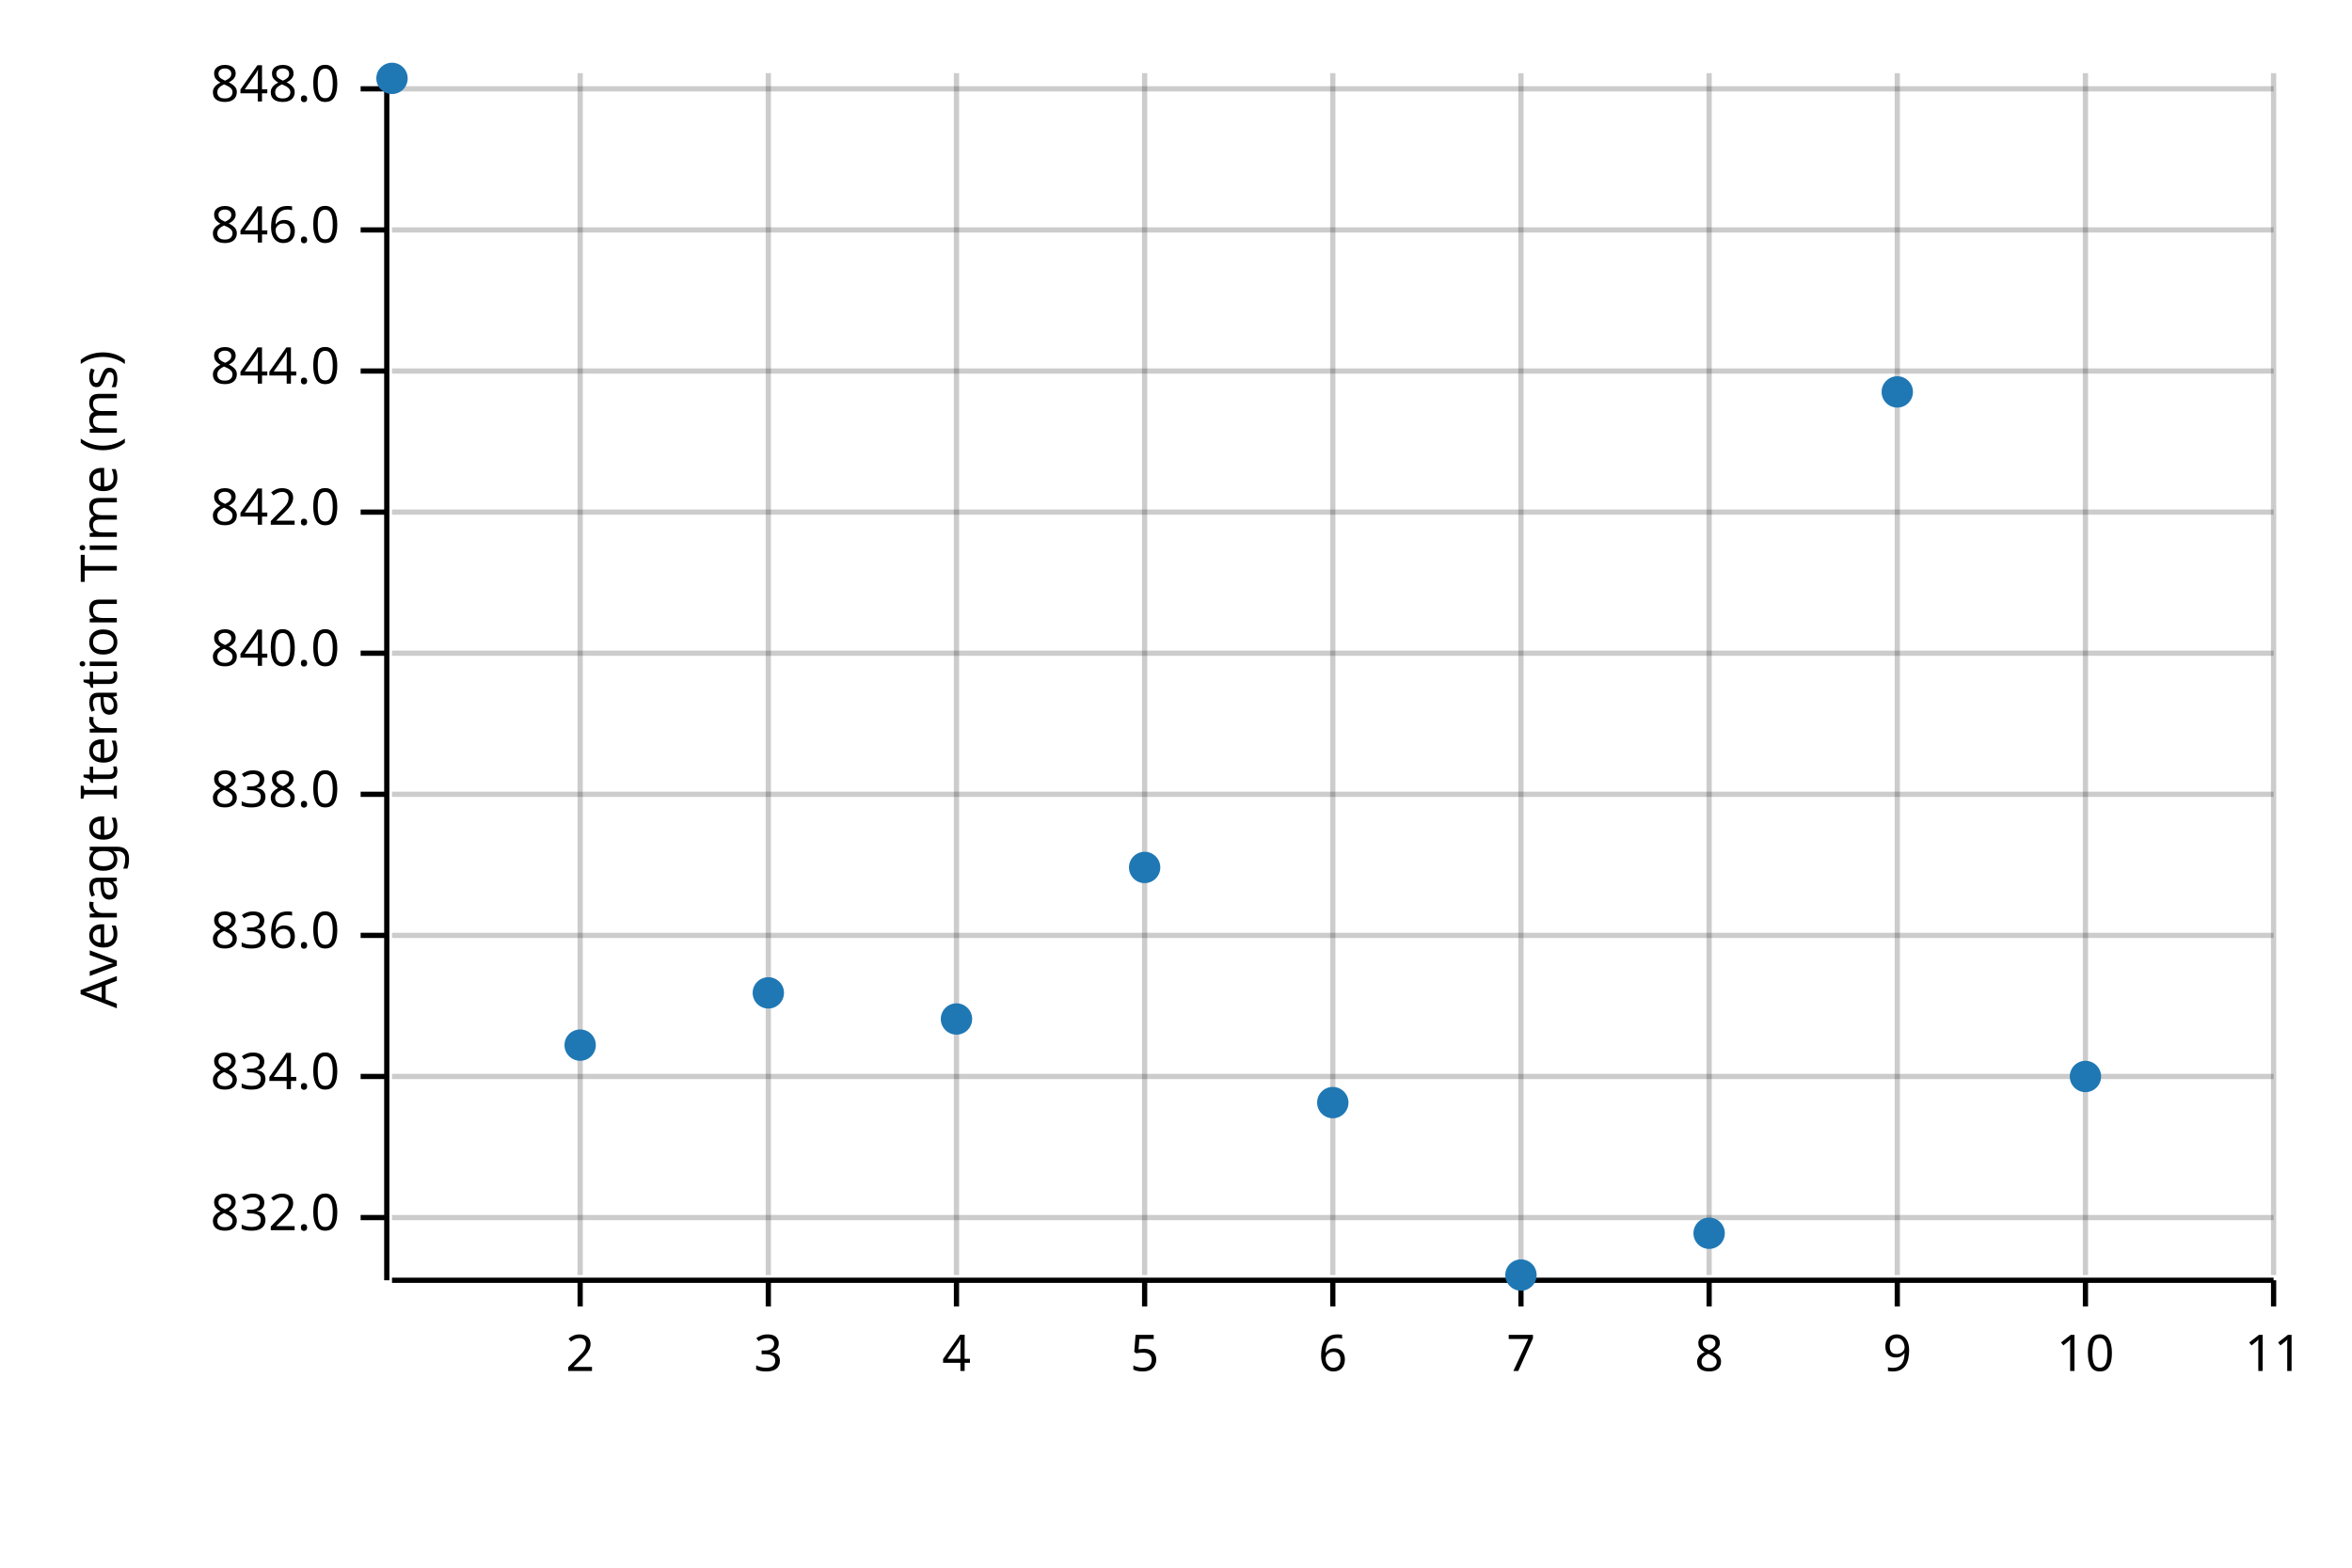
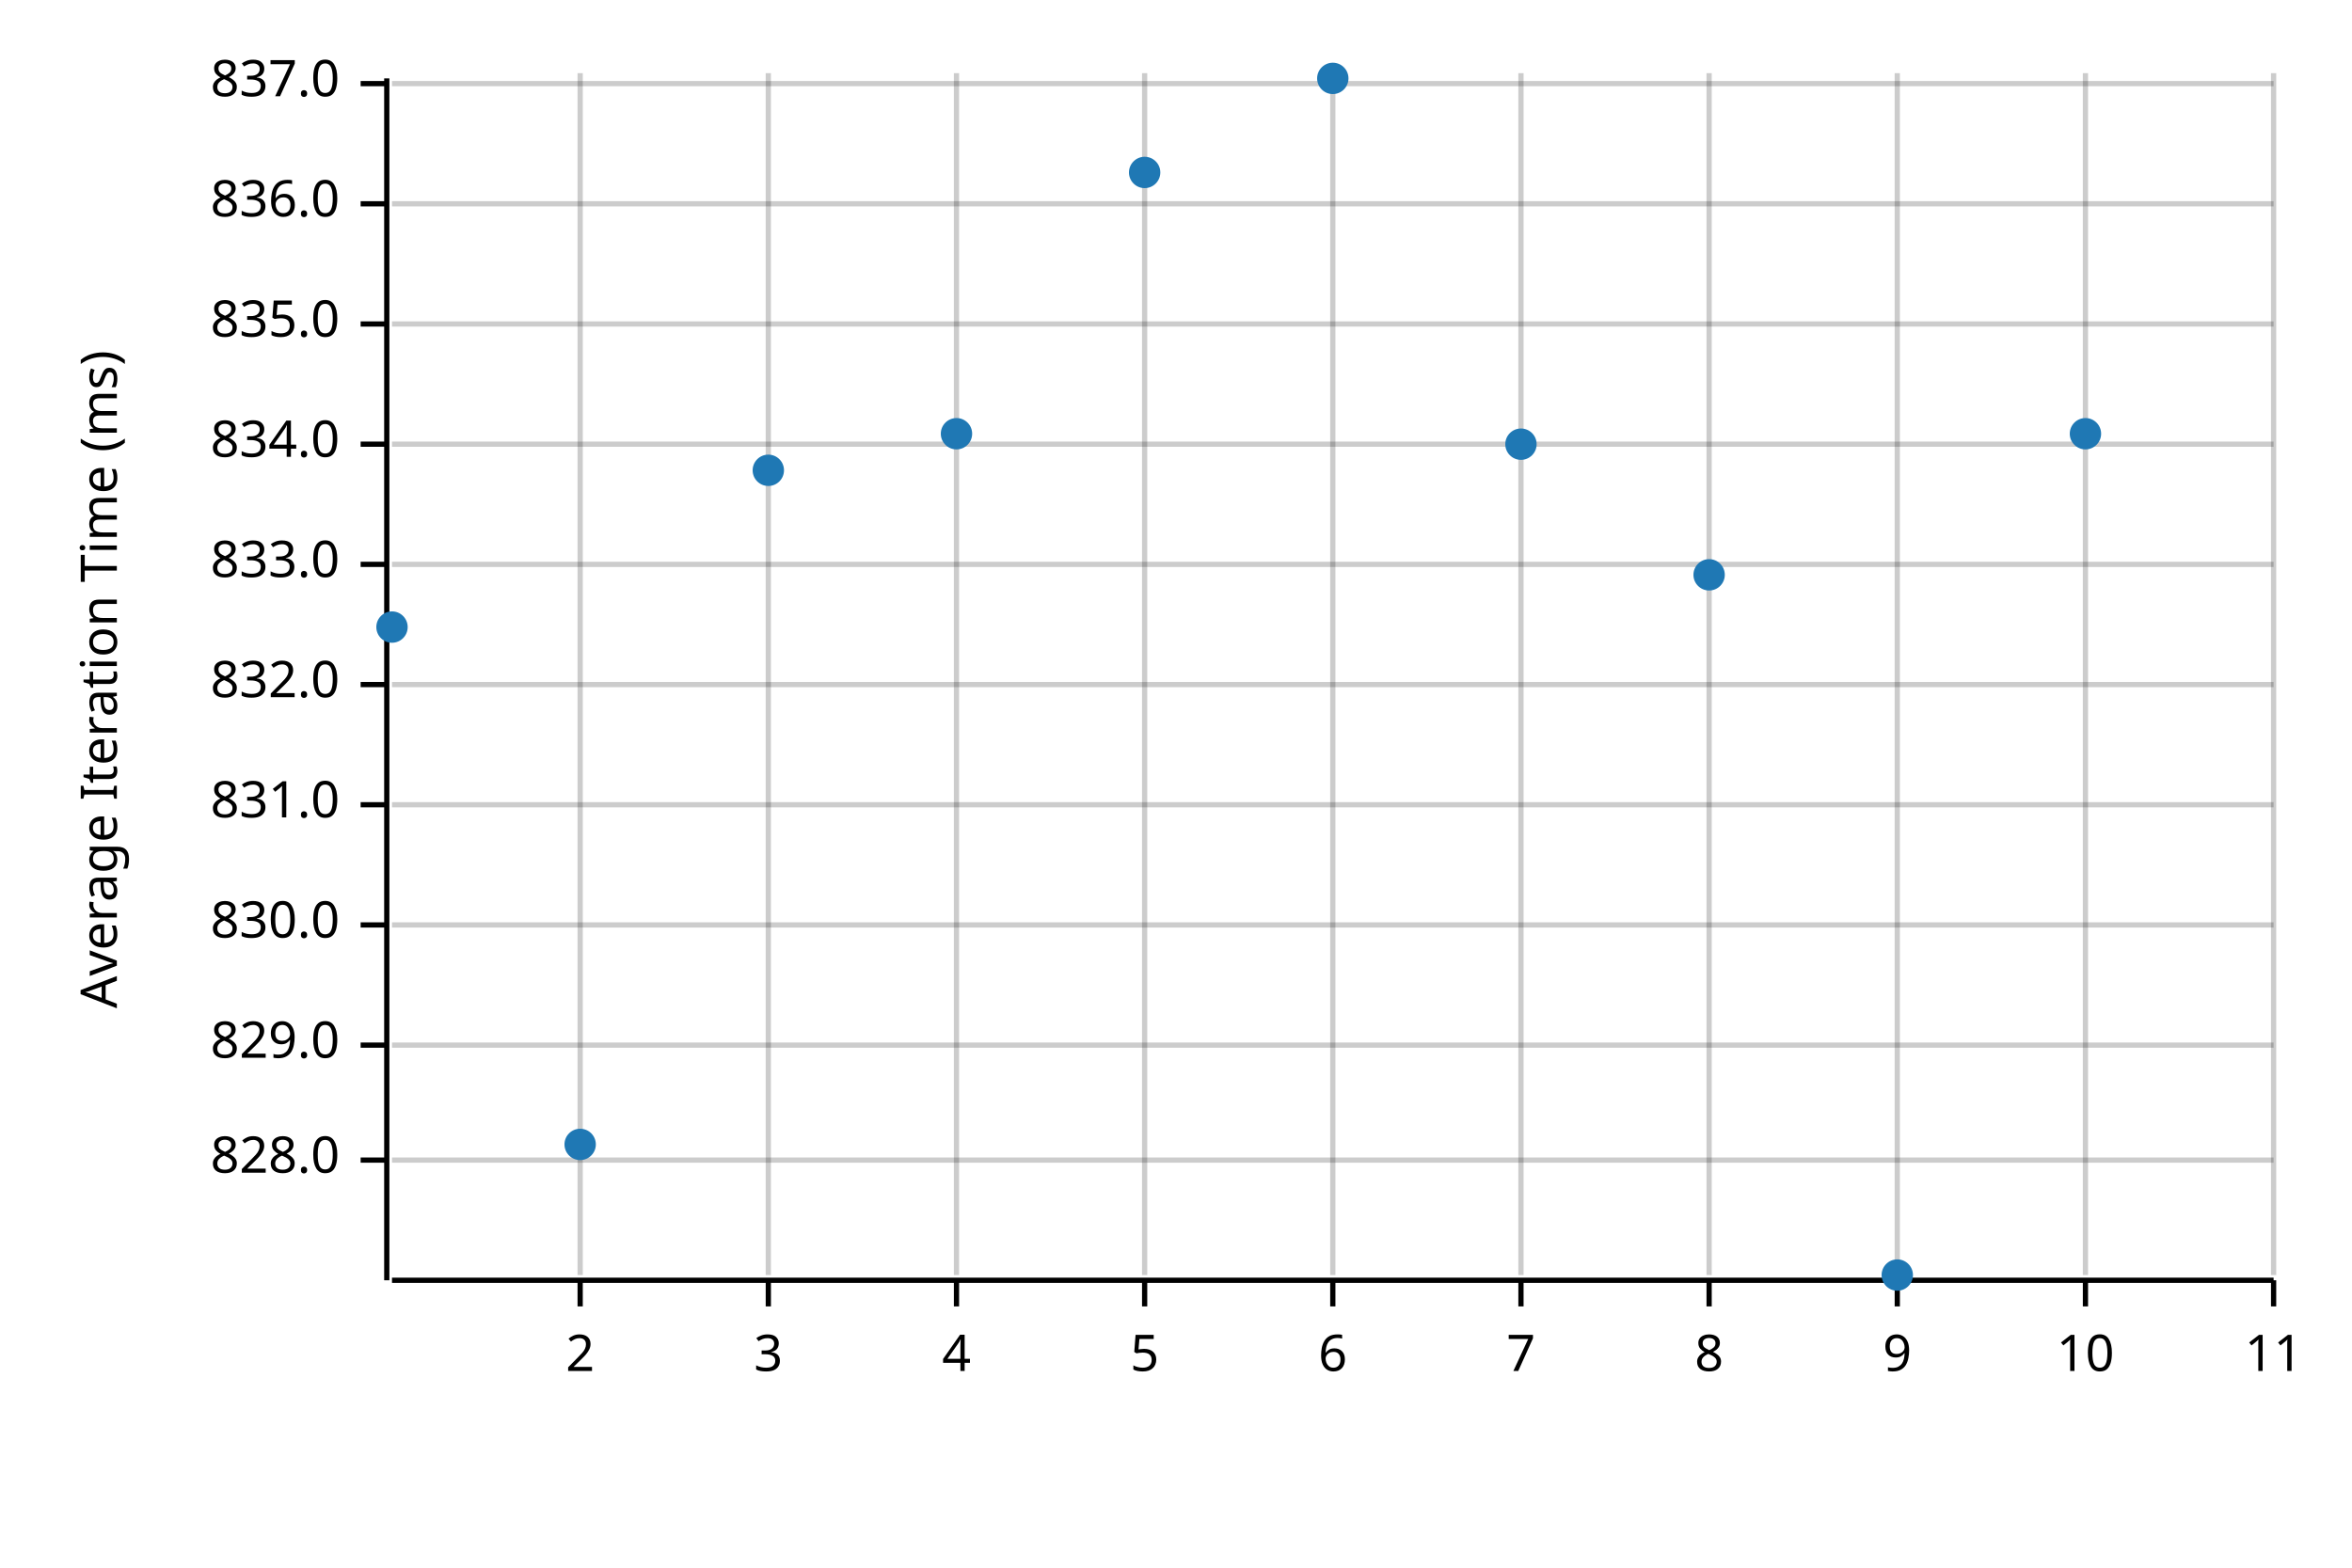
<svg xmlns="http://www.w3.org/2000/svg" width="450" height="300" viewBox="0 0 450 300">
  <text x="15" y="130" dy="0.76em" text-anchor="middle" font-family="sans-serif" font-size="9.677" opacity="1" fill="#000000" transform="rotate(270, 15, 130)">
Average Iteration Time (ms)
</text>
  <line opacity="0.2" stroke="#000000" stroke-width="1" x1="111" y1="244" x2="111" y2="14" />
  <line opacity="0.2" stroke="#000000" stroke-width="1" x1="147" y1="244" x2="147" y2="14" />
  <line opacity="0.2" stroke="#000000" stroke-width="1" x1="183" y1="244" x2="183" y2="14" />
  <line opacity="0.2" stroke="#000000" stroke-width="1" x1="219" y1="244" x2="219" y2="14" />
  <line opacity="0.2" stroke="#000000" stroke-width="1" x1="255" y1="244" x2="255" y2="14" />
  <line opacity="0.2" stroke="#000000" stroke-width="1" x1="291" y1="244" x2="291" y2="14" />
  <line opacity="0.2" stroke="#000000" stroke-width="1" x1="327" y1="244" x2="327" y2="14" />
  <line opacity="0.2" stroke="#000000" stroke-width="1" x1="363" y1="244" x2="363" y2="14" />
  <line opacity="0.2" stroke="#000000" stroke-width="1" x1="399" y1="244" x2="399" y2="14" />
  <line opacity="0.2" stroke="#000000" stroke-width="1" x1="435" y1="244" x2="435" y2="14" />
-   <line opacity="0.2" stroke="#000000" stroke-width="1" x1="75" y1="233" x2="435" y2="233" />
-   <line opacity="0.2" stroke="#000000" stroke-width="1" x1="75" y1="206" x2="435" y2="206" />
-   <line opacity="0.2" stroke="#000000" stroke-width="1" x1="75" y1="179" x2="435" y2="179" />
-   <line opacity="0.2" stroke="#000000" stroke-width="1" x1="75" y1="152" x2="435" y2="152" />
-   <line opacity="0.2" stroke="#000000" stroke-width="1" x1="75" y1="125" x2="435" y2="125" />
-   <line opacity="0.2" stroke="#000000" stroke-width="1" x1="75" y1="98" x2="435" y2="98" />
-   <line opacity="0.2" stroke="#000000" stroke-width="1" x1="75" y1="71" x2="435" y2="71" />
-   <line opacity="0.2" stroke="#000000" stroke-width="1" x1="75" y1="44" x2="435" y2="44" />
-   <line opacity="0.2" stroke="#000000" stroke-width="1" x1="75" y1="17" x2="435" y2="17" />
+   <line opacity="0.2" stroke="#000000" stroke-width="1" x1="75" y1="222" x2="435" y2="222" />
+   <line opacity="0.2" stroke="#000000" stroke-width="1" x1="75" y1="200" x2="435" y2="200" />
+   <line opacity="0.2" stroke="#000000" stroke-width="1" x1="75" y1="177" x2="435" y2="177" />
+   <line opacity="0.2" stroke="#000000" stroke-width="1" x1="75" y1="154" x2="435" y2="154" />
+   <line opacity="0.2" stroke="#000000" stroke-width="1" x1="75" y1="131" x2="435" y2="131" />
+   <line opacity="0.2" stroke="#000000" stroke-width="1" x1="75" y1="108" x2="435" y2="108" />
+   <line opacity="0.2" stroke="#000000" stroke-width="1" x1="75" y1="85" x2="435" y2="85" />
+   <line opacity="0.2" stroke="#000000" stroke-width="1" x1="75" y1="62" x2="435" y2="62" />
+   <line opacity="0.2" stroke="#000000" stroke-width="1" x1="75" y1="39" x2="435" y2="39" />
+   <line opacity="0.2" stroke="#000000" stroke-width="1" x1="75" y1="16" x2="435" y2="16" />
  <polyline fill="none" opacity="1" stroke="#000000" stroke-width="1" points="74,15 74,245 " />
-   <text x="65" y="233" dy="0.5ex" text-anchor="end" font-family="sans-serif" font-size="9.677" opacity="1" fill="#000000">
+   <text x="65" y="222" dy="0.5ex" text-anchor="end" font-family="sans-serif" font-size="9.677" opacity="1" fill="#000000">
+ 828.0
+ </text>
+   <polyline fill="none" opacity="1" stroke="#000000" stroke-width="1" points="69,222 74,222 " />
+   <text x="65" y="200" dy="0.5ex" text-anchor="end" font-family="sans-serif" font-size="9.677" opacity="1" fill="#000000">
+ 829.0
+ </text>
+   <polyline fill="none" opacity="1" stroke="#000000" stroke-width="1" points="69,200 74,200 " />
+   <text x="65" y="177" dy="0.5ex" text-anchor="end" font-family="sans-serif" font-size="9.677" opacity="1" fill="#000000">
+ 830.0
+ </text>
+   <polyline fill="none" opacity="1" stroke="#000000" stroke-width="1" points="69,177 74,177 " />
+   <text x="65" y="154" dy="0.5ex" text-anchor="end" font-family="sans-serif" font-size="9.677" opacity="1" fill="#000000">
+ 831.0
+ </text>
+   <polyline fill="none" opacity="1" stroke="#000000" stroke-width="1" points="69,154 74,154 " />
+   <text x="65" y="131" dy="0.5ex" text-anchor="end" font-family="sans-serif" font-size="9.677" opacity="1" fill="#000000">
832.0
</text>
-   <polyline fill="none" opacity="1" stroke="#000000" stroke-width="1" points="69,233 74,233 " />
-   <text x="65" y="206" dy="0.5ex" text-anchor="end" font-family="sans-serif" font-size="9.677" opacity="1" fill="#000000">
+   <polyline fill="none" opacity="1" stroke="#000000" stroke-width="1" points="69,131 74,131 " />
+   <text x="65" y="108" dy="0.5ex" text-anchor="end" font-family="sans-serif" font-size="9.677" opacity="1" fill="#000000">
+ 833.0
+ </text>
+   <polyline fill="none" opacity="1" stroke="#000000" stroke-width="1" points="69,108 74,108 " />
+   <text x="65" y="85" dy="0.5ex" text-anchor="end" font-family="sans-serif" font-size="9.677" opacity="1" fill="#000000">
834.0
</text>
-   <polyline fill="none" opacity="1" stroke="#000000" stroke-width="1" points="69,206 74,206 " />
-   <text x="65" y="179" dy="0.5ex" text-anchor="end" font-family="sans-serif" font-size="9.677" opacity="1" fill="#000000">
+   <polyline fill="none" opacity="1" stroke="#000000" stroke-width="1" points="69,85 74,85 " />
+   <text x="65" y="62" dy="0.5ex" text-anchor="end" font-family="sans-serif" font-size="9.677" opacity="1" fill="#000000">
+ 835.0
+ </text>
+   <polyline fill="none" opacity="1" stroke="#000000" stroke-width="1" points="69,62 74,62 " />
+   <text x="65" y="39" dy="0.5ex" text-anchor="end" font-family="sans-serif" font-size="9.677" opacity="1" fill="#000000">
836.0
</text>
-   <polyline fill="none" opacity="1" stroke="#000000" stroke-width="1" points="69,179 74,179 " />
-   <text x="65" y="152" dy="0.5ex" text-anchor="end" font-family="sans-serif" font-size="9.677" opacity="1" fill="#000000">
- 838.0
+   <polyline fill="none" opacity="1" stroke="#000000" stroke-width="1" points="69,39 74,39 " />
+   <text x="65" y="16" dy="0.5ex" text-anchor="end" font-family="sans-serif" font-size="9.677" opacity="1" fill="#000000">
+ 837.0
</text>
-   <polyline fill="none" opacity="1" stroke="#000000" stroke-width="1" points="69,152 74,152 " />
-   <text x="65" y="125" dy="0.5ex" text-anchor="end" font-family="sans-serif" font-size="9.677" opacity="1" fill="#000000">
- 840.0
- </text>
-   <polyline fill="none" opacity="1" stroke="#000000" stroke-width="1" points="69,125 74,125 " />
-   <text x="65" y="98" dy="0.5ex" text-anchor="end" font-family="sans-serif" font-size="9.677" opacity="1" fill="#000000">
- 842.0
- </text>
-   <polyline fill="none" opacity="1" stroke="#000000" stroke-width="1" points="69,98 74,98 " />
-   <text x="65" y="71" dy="0.5ex" text-anchor="end" font-family="sans-serif" font-size="9.677" opacity="1" fill="#000000">
- 844.0
- </text>
-   <polyline fill="none" opacity="1" stroke="#000000" stroke-width="1" points="69,71 74,71 " />
-   <text x="65" y="44" dy="0.5ex" text-anchor="end" font-family="sans-serif" font-size="9.677" opacity="1" fill="#000000">
- 846.0
- </text>
-   <polyline fill="none" opacity="1" stroke="#000000" stroke-width="1" points="69,44 74,44 " />
-   <text x="65" y="17" dy="0.5ex" text-anchor="end" font-family="sans-serif" font-size="9.677" opacity="1" fill="#000000">
- 848.0
- </text>
-   <polyline fill="none" opacity="1" stroke="#000000" stroke-width="1" points="69,17 74,17 " />
+   <polyline fill="none" opacity="1" stroke="#000000" stroke-width="1" points="69,16 74,16 " />
  <polyline fill="none" opacity="1" stroke="#000000" stroke-width="1" points="75,245 435,245 " />
  <text x="111" y="255" dy="0.76em" text-anchor="middle" font-family="sans-serif" font-size="9.677" opacity="1" fill="#000000">
2
</text>
  <polyline fill="none" opacity="1" stroke="#000000" stroke-width="1" points="111,245 111,250 " />
  <text x="147" y="255" dy="0.76em" text-anchor="middle" font-family="sans-serif" font-size="9.677" opacity="1" fill="#000000">
3
</text>
  <polyline fill="none" opacity="1" stroke="#000000" stroke-width="1" points="147,245 147,250 " />
  <text x="183" y="255" dy="0.76em" text-anchor="middle" font-family="sans-serif" font-size="9.677" opacity="1" fill="#000000">
4
</text>
  <polyline fill="none" opacity="1" stroke="#000000" stroke-width="1" points="183,245 183,250 " />
  <text x="219" y="255" dy="0.76em" text-anchor="middle" font-family="sans-serif" font-size="9.677" opacity="1" fill="#000000">
5
</text>
  <polyline fill="none" opacity="1" stroke="#000000" stroke-width="1" points="219,245 219,250 " />
  <text x="255" y="255" dy="0.76em" text-anchor="middle" font-family="sans-serif" font-size="9.677" opacity="1" fill="#000000">
6
</text>
  <polyline fill="none" opacity="1" stroke="#000000" stroke-width="1" points="255,245 255,250 " />
  <text x="291" y="255" dy="0.76em" text-anchor="middle" font-family="sans-serif" font-size="9.677" opacity="1" fill="#000000">
7
</text>
  <polyline fill="none" opacity="1" stroke="#000000" stroke-width="1" points="291,245 291,250 " />
  <text x="327" y="255" dy="0.76em" text-anchor="middle" font-family="sans-serif" font-size="9.677" opacity="1" fill="#000000">
8
</text>
  <polyline fill="none" opacity="1" stroke="#000000" stroke-width="1" points="327,245 327,250 " />
  <text x="363" y="255" dy="0.76em" text-anchor="middle" font-family="sans-serif" font-size="9.677" opacity="1" fill="#000000">
9
</text>
  <polyline fill="none" opacity="1" stroke="#000000" stroke-width="1" points="363,245 363,250 " />
  <text x="399" y="255" dy="0.76em" text-anchor="middle" font-family="sans-serif" font-size="9.677" opacity="1" fill="#000000">
10
</text>
  <polyline fill="none" opacity="1" stroke="#000000" stroke-width="1" points="399,245 399,250 " />
  <text x="435" y="255" dy="0.76em" text-anchor="middle" font-family="sans-serif" font-size="9.677" opacity="1" fill="#000000">
11
</text>
  <polyline fill="none" opacity="1" stroke="#000000" stroke-width="1" points="435,245 435,250 " />
-   <circle cx="75" cy="15" r="3" opacity="1" fill="#1F78B4" stroke="none" stroke-width="1" />
-   <circle cx="111" cy="200" r="3" opacity="1" fill="#1F78B4" stroke="none" stroke-width="1" />
-   <circle cx="147" cy="190" r="3" opacity="1" fill="#1F78B4" stroke="none" stroke-width="1" />
-   <circle cx="183" cy="195" r="3" opacity="1" fill="#1F78B4" stroke="none" stroke-width="1" />
-   <circle cx="219" cy="166" r="3" opacity="1" fill="#1F78B4" stroke="none" stroke-width="1" />
-   <circle cx="255" cy="211" r="3" opacity="1" fill="#1F78B4" stroke="none" stroke-width="1" />
-   <circle cx="291" cy="244" r="3" opacity="1" fill="#1F78B4" stroke="none" stroke-width="1" />
-   <circle cx="327" cy="236" r="3" opacity="1" fill="#1F78B4" stroke="none" stroke-width="1" />
-   <circle cx="363" cy="75" r="3" opacity="1" fill="#1F78B4" stroke="none" stroke-width="1" />
-   <circle cx="399" cy="206" r="3" opacity="1" fill="#1F78B4" stroke="none" stroke-width="1" />
+   <circle cx="75" cy="120" r="3" opacity="1" fill="#1F78B4" stroke="none" stroke-width="1" />
+   <circle cx="111" cy="219" r="3" opacity="1" fill="#1F78B4" stroke="none" stroke-width="1" />
+   <circle cx="147" cy="90" r="3" opacity="1" fill="#1F78B4" stroke="none" stroke-width="1" />
+   <circle cx="183" cy="83" r="3" opacity="1" fill="#1F78B4" stroke="none" stroke-width="1" />
+   <circle cx="219" cy="33" r="3" opacity="1" fill="#1F78B4" stroke="none" stroke-width="1" />
+   <circle cx="255" cy="15" r="3" opacity="1" fill="#1F78B4" stroke="none" stroke-width="1" />
+   <circle cx="291" cy="85" r="3" opacity="1" fill="#1F78B4" stroke="none" stroke-width="1" />
+   <circle cx="327" cy="110" r="3" opacity="1" fill="#1F78B4" stroke="none" stroke-width="1" />
+   <circle cx="363" cy="244" r="3" opacity="1" fill="#1F78B4" stroke="none" stroke-width="1" />
+   <circle cx="399" cy="83" r="3" opacity="1" fill="#1F78B4" stroke="none" stroke-width="1" />
</svg>
